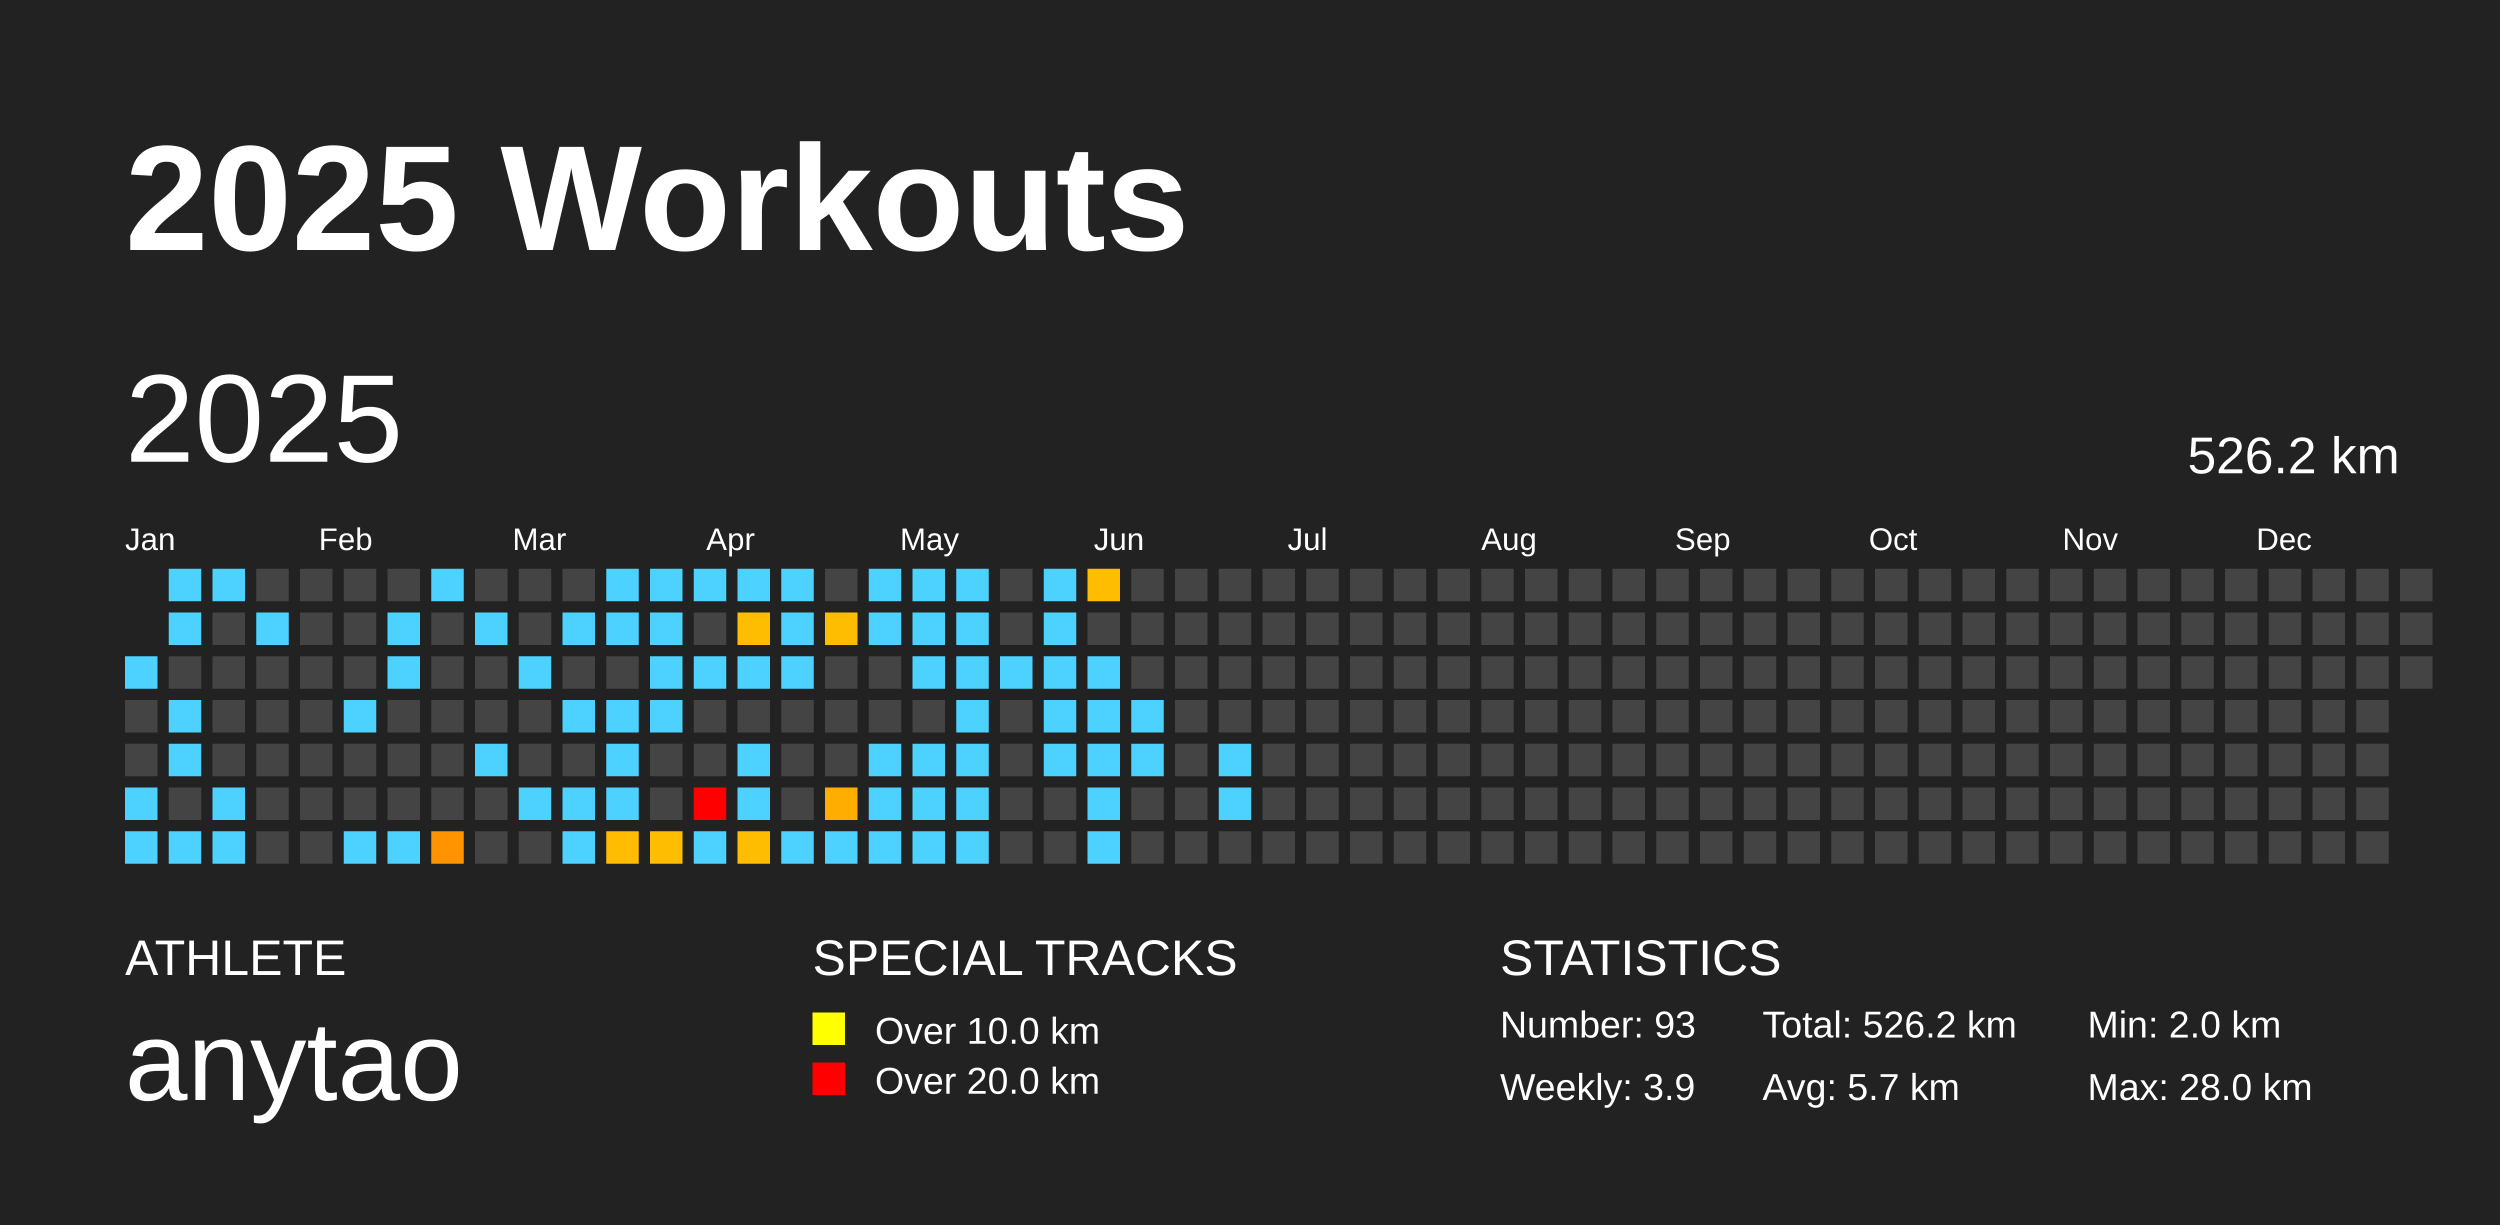
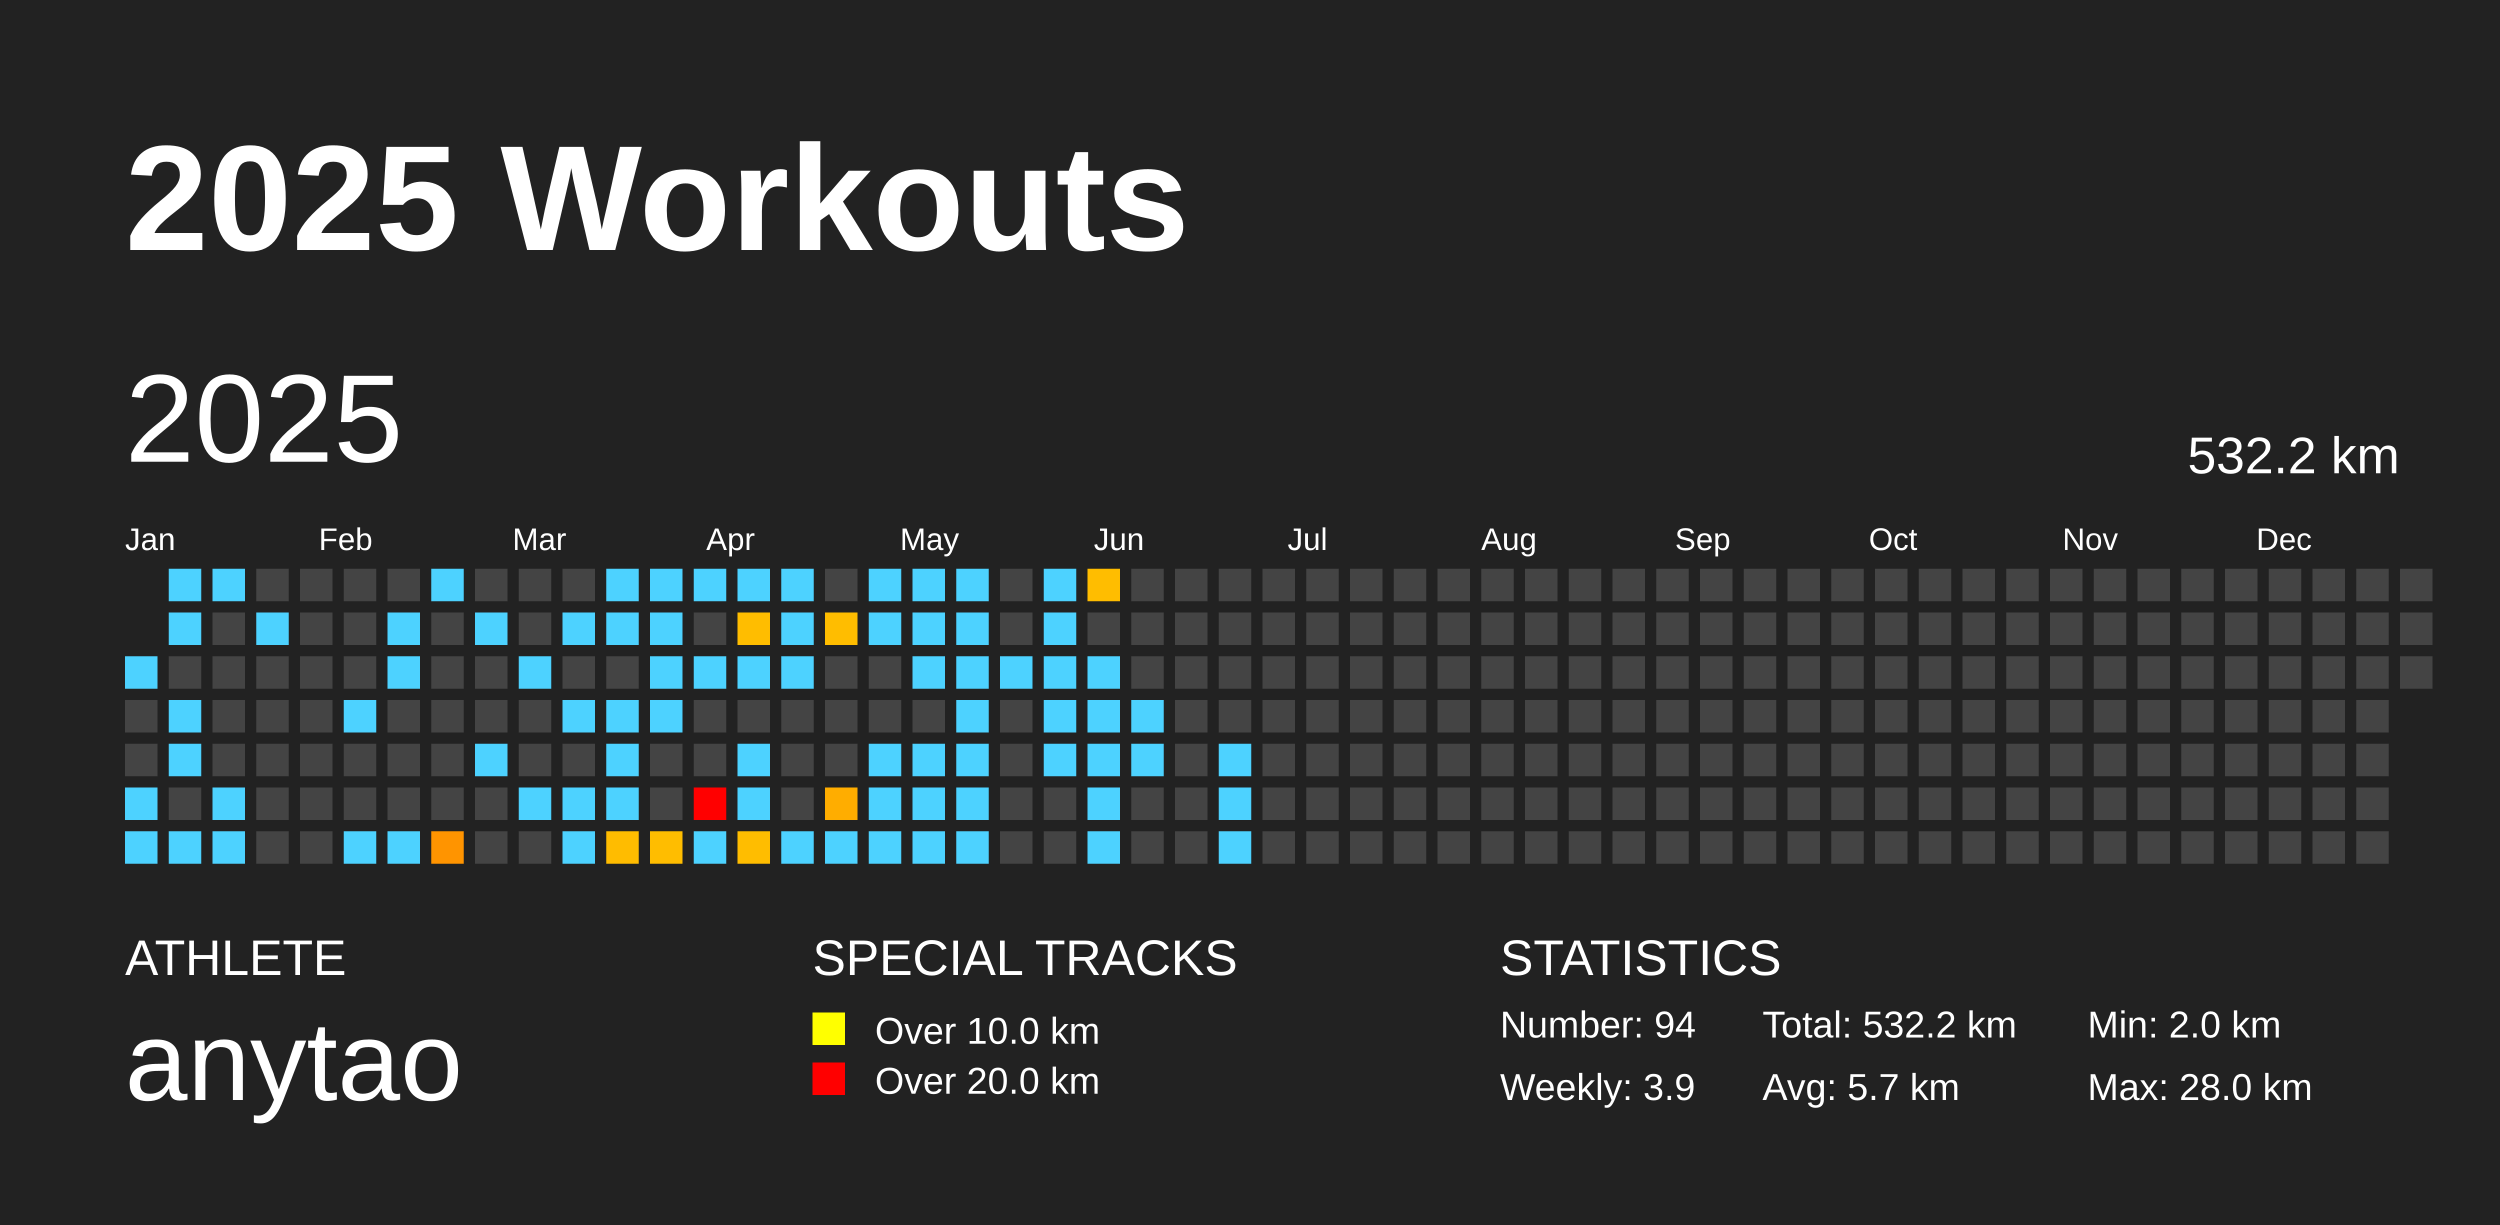
<svg xmlns="http://www.w3.org/2000/svg" baseProfile="full" height="98mm" version="1.1" viewBox="0,0,200,98" width="200mm">
  <defs />
  <rect fill="#222222" height="98" width="200" x="0" y="0" />
  <text fill="#FFFFFF" style="font-size:12px; font-family:Arial; font-weight:bold;" x="10" y="20">2025 Workouts</text>
  <text fill="#FFFFFF" style="font-size:4px; font-family:Arial" x="10" y="78">ATHLETE</text>
  <text fill="#FFFFFF" style="font-size:9px; font-family:Arial" x="10" y="88">anytao</text>
  <text fill="#FFFFFF" style="font-size:4px; font-family:Arial" x="65" y="78">SPECIAL TRACKS</text>
  <rect fill="yellow" height="2.6" width="2.6" x="65" y="81" />
  <text fill="#FFFFFF" style="font-size:3px; font-family:Arial" x="70" y="83.5">Over 10.0 km</text>
  <rect fill="red" height="2.6" width="2.6" x="65" y="85" />
  <text fill="#FFFFFF" style="font-size:3px; font-family:Arial" x="70" y="87.5">Over 20.0 km</text>
  <text fill="#FFFFFF" style="font-size:4px; font-family:Arial" x="120" y="78">STATISTICS</text>
-   <text fill="#FFFFFF" style="font-size:3px; font-family:Arial" x="120" y="83">Number: 93</text>
+   <text fill="#FFFFFF" style="font-size:3px; font-family:Arial" x="120" y="83">Number: 94</text>
  <text fill="#FFFFFF" style="font-size:3px; font-family:Arial" x="120" y="88">Weekly: 3.9</text>
-   <text fill="#FFFFFF" style="font-size:3px; font-family:Arial" x="141" y="83">Total: 526.2 km</text>
+   <text fill="#FFFFFF" style="font-size:3px; font-family:Arial" x="141" y="83">Total: 532.2 km</text>
  <text fill="#FFFFFF" style="font-size:3px; font-family:Arial" x="141" y="88">Avg: 5.7 km</text>
  <text fill="#FFFFFF" style="font-size:3px; font-family:Arial" x="167" y="83">Min: 2.0 km</text>
  <text fill="#FFFFFF" style="font-size:3px; font-family:Arial" x="167" y="88">Max: 28.0 km</text>
  <text dominant-baseline="hanging" fill="#FFFFFF" style="font-size:10.0px; font-family:Arial;" x="10" y="30">2025</text>
-   <text dominant-baseline="hanging" fill="#FFFFFF" style="font-size:4.125px; font-family:Arial;" x="175" y="35">526.2 km</text>
+   <text dominant-baseline="hanging" fill="#FFFFFF" style="font-size:4.125px; font-family:Arial;" x="175" y="35">532.2 km</text>
  <text fill="#FFFFFF" style="font-size:2.5px; font-family:Arial" x="10.0" y="44">Jan</text>
  <text fill="#FFFFFF" style="font-size:2.5px; font-family:Arial" x="25.5" y="44">Feb</text>
  <text fill="#FFFFFF" style="font-size:2.5px; font-family:Arial" x="41.0" y="44">Mar</text>
  <text fill="#FFFFFF" style="font-size:2.5px; font-family:Arial" x="56.5" y="44">Apr</text>
  <text fill="#FFFFFF" style="font-size:2.5px; font-family:Arial" x="72.0" y="44">May</text>
  <text fill="#FFFFFF" style="font-size:2.5px; font-family:Arial" x="87.5" y="44">Jun</text>
  <text fill="#FFFFFF" style="font-size:2.5px; font-family:Arial" x="103.0" y="44">Jul</text>
  <text fill="#FFFFFF" style="font-size:2.5px; font-family:Arial" x="118.5" y="44">Aug</text>
  <text fill="#FFFFFF" style="font-size:2.5px; font-family:Arial" x="134.0" y="44">Sep</text>
  <text fill="#FFFFFF" style="font-size:2.5px; font-family:Arial" x="149.5" y="44">Oct</text>
  <text fill="#FFFFFF" style="font-size:2.5px; font-family:Arial" x="165.0" y="44">Nov</text>
  <text fill="#FFFFFF" style="font-size:2.5px; font-family:Arial" x="180.5" y="44">Dec</text>
  <rect fill="#4dd2ff" height="2.6" width="2.6" x="10.0" y="52.5" />
  <rect fill="#444444" height="2.6" width="2.6" x="10.0" y="56.0" />
  <rect fill="#444444" height="2.6" width="2.6" x="10.0" y="59.5" />
  <rect fill="#4dd2ff" height="2.6" width="2.6" x="10.0" y="63.0" />
  <rect fill="#4dd2ff" height="2.6" width="2.6" x="10.0" y="66.5" />
  <rect fill="#4dd2ff" height="2.6" width="2.6" x="13.5" y="45.5" />
  <rect fill="#4dd2ff" height="2.6" width="2.6" x="13.5" y="49.0" />
  <rect fill="#444444" height="2.6" width="2.6" x="13.5" y="52.5" />
  <rect fill="#4dd2ff" height="2.6" width="2.6" x="13.5" y="56.0" />
  <rect fill="#4dd2ff" height="2.6" width="2.6" x="13.5" y="59.5" />
  <rect fill="#444444" height="2.6" width="2.6" x="13.5" y="63.0" />
  <rect fill="#4dd2ff" height="2.6" width="2.6" x="13.5" y="66.5" />
  <rect fill="#4dd2ff" height="2.6" width="2.6" x="17.0" y="45.5" />
  <rect fill="#444444" height="2.6" width="2.6" x="17.0" y="49.0" />
  <rect fill="#444444" height="2.6" width="2.6" x="17.0" y="52.5" />
  <rect fill="#444444" height="2.6" width="2.6" x="17.0" y="56.0" />
  <rect fill="#444444" height="2.6" width="2.6" x="17.0" y="59.5" />
  <rect fill="#4dd2ff" height="2.6" width="2.6" x="17.0" y="63.0" />
  <rect fill="#4dd2ff" height="2.6" width="2.6" x="17.0" y="66.5" />
  <rect fill="#444444" height="2.6" width="2.6" x="20.5" y="45.5" />
  <rect fill="#4dd2ff" height="2.6" width="2.6" x="20.5" y="49.0" />
  <rect fill="#444444" height="2.6" width="2.6" x="20.5" y="52.5" />
  <rect fill="#444444" height="2.6" width="2.6" x="20.5" y="56.0" />
  <rect fill="#444444" height="2.6" width="2.6" x="20.5" y="59.5" />
  <rect fill="#444444" height="2.6" width="2.6" x="20.5" y="63.0" />
  <rect fill="#444444" height="2.6" width="2.6" x="20.5" y="66.5" />
  <rect fill="#444444" height="2.6" width="2.6" x="24.0" y="45.5" />
  <rect fill="#444444" height="2.6" width="2.6" x="24.0" y="49.0" />
  <rect fill="#444444" height="2.6" width="2.6" x="24.0" y="52.5" />
  <rect fill="#444444" height="2.6" width="2.6" x="24.0" y="56.0" />
  <rect fill="#444444" height="2.6" width="2.6" x="24.0" y="59.5" />
  <rect fill="#444444" height="2.6" width="2.6" x="24.0" y="63.0" />
  <rect fill="#444444" height="2.6" width="2.6" x="24.0" y="66.5" />
  <rect fill="#444444" height="2.6" width="2.6" x="27.5" y="45.5" />
  <rect fill="#444444" height="2.6" width="2.6" x="27.5" y="49.0" />
  <rect fill="#444444" height="2.6" width="2.6" x="27.5" y="52.5" />
  <rect fill="#4dd2ff" height="2.6" width="2.6" x="27.5" y="56.0" />
  <rect fill="#444444" height="2.6" width="2.6" x="27.5" y="59.5" />
  <rect fill="#444444" height="2.6" width="2.6" x="27.5" y="63.0" />
  <rect fill="#4dd2ff" height="2.6" width="2.6" x="27.5" y="66.5" />
  <rect fill="#444444" height="2.6" width="2.6" x="31.0" y="45.5" />
  <rect fill="#4dd2ff" height="2.6" width="2.6" x="31.0" y="49.0" />
  <rect fill="#4dd2ff" height="2.6" width="2.6" x="31.0" y="52.5" />
  <rect fill="#444444" height="2.6" width="2.6" x="31.0" y="56.0" />
  <rect fill="#444444" height="2.6" width="2.6" x="31.0" y="59.5" />
  <rect fill="#444444" height="2.6" width="2.6" x="31.0" y="63.0" />
  <rect fill="#4dd2ff" height="2.6" width="2.6" x="31.0" y="66.5" />
  <rect fill="#4dd2ff" height="2.6" width="2.6" x="34.5" y="45.5" />
  <rect fill="#444444" height="2.6" width="2.6" x="34.5" y="49.0" />
  <rect fill="#444444" height="2.6" width="2.6" x="34.5" y="52.5" />
  <rect fill="#444444" height="2.6" width="2.6" x="34.5" y="56.0" />
  <rect fill="#444444" height="2.6" width="2.6" x="34.5" y="59.5" />
  <rect fill="#444444" height="2.6" width="2.6" x="34.5" y="63.0" />
  <rect fill="#ff9400" height="2.6" width="2.6" x="34.5" y="66.5" />
  <rect fill="#444444" height="2.6" width="2.6" x="38.0" y="45.5" />
  <rect fill="#4dd2ff" height="2.6" width="2.6" x="38.0" y="49.0" />
  <rect fill="#444444" height="2.6" width="2.6" x="38.0" y="52.5" />
  <rect fill="#444444" height="2.6" width="2.6" x="38.0" y="56.0" />
  <rect fill="#4dd2ff" height="2.6" width="2.6" x="38.0" y="59.5" />
  <rect fill="#444444" height="2.6" width="2.6" x="38.0" y="63.0" />
  <rect fill="#444444" height="2.6" width="2.6" x="38.0" y="66.5" />
  <rect fill="#444444" height="2.6" width="2.6" x="41.5" y="45.5" />
  <rect fill="#444444" height="2.6" width="2.6" x="41.5" y="49.0" />
  <rect fill="#4dd2ff" height="2.6" width="2.6" x="41.5" y="52.5" />
  <rect fill="#444444" height="2.6" width="2.6" x="41.5" y="56.0" />
  <rect fill="#444444" height="2.6" width="2.6" x="41.5" y="59.5" />
  <rect fill="#4dd2ff" height="2.6" width="2.6" x="41.5" y="63.0" />
  <rect fill="#444444" height="2.6" width="2.6" x="41.5" y="66.5" />
  <rect fill="#444444" height="2.6" width="2.6" x="45.0" y="45.5" />
  <rect fill="#4dd2ff" height="2.6" width="2.6" x="45.0" y="49.0" />
  <rect fill="#444444" height="2.6" width="2.6" x="45.0" y="52.5" />
  <rect fill="#4dd2ff" height="2.6" width="2.6" x="45.0" y="56.0" />
  <rect fill="#444444" height="2.6" width="2.6" x="45.0" y="59.5" />
  <rect fill="#4dd2ff" height="2.6" width="2.6" x="45.0" y="63.0" />
  <rect fill="#4dd2ff" height="2.6" width="2.6" x="45.0" y="66.5" />
  <rect fill="#4dd2ff" height="2.6" width="2.6" x="48.5" y="45.5" />
  <rect fill="#4dd2ff" height="2.6" width="2.6" x="48.5" y="49.0" />
  <rect fill="#444444" height="2.6" width="2.6" x="48.5" y="52.5" />
  <rect fill="#4dd2ff" height="2.6" width="2.6" x="48.5" y="56.0" />
  <rect fill="#4dd2ff" height="2.6" width="2.6" x="48.5" y="59.5" />
  <rect fill="#4dd2ff" height="2.6" width="2.6" x="48.5" y="63.0" />
  <rect fill="#ffbc00" height="2.6" width="2.6" x="48.5" y="66.5" />
  <rect fill="#4dd2ff" height="2.6" width="2.6" x="52.0" y="45.5" />
  <rect fill="#4dd2ff" height="2.6" width="2.6" x="52.0" y="49.0" />
  <rect fill="#4dd2ff" height="2.6" width="2.6" x="52.0" y="52.5" />
  <rect fill="#4dd2ff" height="2.6" width="2.6" x="52.0" y="56.0" />
  <rect fill="#444444" height="2.6" width="2.6" x="52.0" y="59.5" />
  <rect fill="#444444" height="2.6" width="2.6" x="52.0" y="63.0" />
  <rect fill="#ffbd00" height="2.6" width="2.6" x="52.0" y="66.5" />
  <rect fill="#4dd2ff" height="2.6" width="2.6" x="55.5" y="45.5" />
  <rect fill="#444444" height="2.6" width="2.6" x="55.5" y="49.0" />
  <rect fill="#4dd2ff" height="2.6" width="2.6" x="55.5" y="52.5" />
  <rect fill="#444444" height="2.6" width="2.6" x="55.5" y="56.0" />
  <rect fill="#444444" height="2.6" width="2.6" x="55.5" y="59.5" />
  <rect fill="red" height="2.6" width="2.6" x="55.5" y="63.0" />
  <rect fill="#4dd2ff" height="2.6" width="2.6" x="55.5" y="66.5" />
  <rect fill="#4dd2ff" height="2.6" width="2.6" x="59.0" y="45.5" />
  <rect fill="#ffbd00" height="2.6" width="2.6" x="59.0" y="49.0" />
  <rect fill="#4dd2ff" height="2.6" width="2.6" x="59.0" y="52.5" />
  <rect fill="#444444" height="2.6" width="2.6" x="59.0" y="56.0" />
  <rect fill="#4dd2ff" height="2.6" width="2.6" x="59.0" y="59.5" />
  <rect fill="#4dd2ff" height="2.6" width="2.6" x="59.0" y="63.0" />
  <rect fill="#ffbd00" height="2.6" width="2.6" x="59.0" y="66.5" />
  <rect fill="#4dd2ff" height="2.6" width="2.6" x="62.5" y="45.5" />
  <rect fill="#4dd2ff" height="2.6" width="2.6" x="62.5" y="49.0" />
  <rect fill="#4dd2ff" height="2.6" width="2.6" x="62.5" y="52.5" />
  <rect fill="#444444" height="2.6" width="2.6" x="62.5" y="56.0" />
  <rect fill="#444444" height="2.6" width="2.6" x="62.5" y="59.5" />
  <rect fill="#444444" height="2.6" width="2.6" x="62.5" y="63.0" />
  <rect fill="#4dd2ff" height="2.6" width="2.6" x="62.5" y="66.5" />
  <rect fill="#444444" height="2.6" width="2.6" x="66.0" y="45.5" />
  <rect fill="#ffbd00" height="2.6" width="2.6" x="66.0" y="49.0" />
  <rect fill="#444444" height="2.6" width="2.6" x="66.0" y="52.5" />
  <rect fill="#444444" height="2.6" width="2.6" x="66.0" y="56.0" />
  <rect fill="#444444" height="2.6" width="2.6" x="66.0" y="59.5" />
  <rect fill="#ffad00" height="2.6" width="2.6" x="66.0" y="63.0" />
  <rect fill="#4dd2ff" height="2.6" width="2.6" x="66.0" y="66.5" />
  <rect fill="#4dd2ff" height="2.6" width="2.6" x="69.5" y="45.5" />
  <rect fill="#4dd2ff" height="2.6" width="2.6" x="69.5" y="49.0" />
  <rect fill="#444444" height="2.6" width="2.6" x="69.5" y="52.5" />
  <rect fill="#444444" height="2.6" width="2.6" x="69.5" y="56.0" />
  <rect fill="#4dd2ff" height="2.6" width="2.6" x="69.5" y="59.5" />
  <rect fill="#4dd2ff" height="2.6" width="2.6" x="69.5" y="63.0" />
  <rect fill="#4dd2ff" height="2.6" width="2.6" x="69.5" y="66.5" />
  <rect fill="#4dd2ff" height="2.6" width="2.6" x="73.0" y="45.5" />
  <rect fill="#4dd2ff" height="2.6" width="2.6" x="73.0" y="49.0" />
  <rect fill="#4dd2ff" height="2.6" width="2.6" x="73.0" y="52.5" />
  <rect fill="#444444" height="2.6" width="2.6" x="73.0" y="56.0" />
  <rect fill="#4dd2ff" height="2.6" width="2.6" x="73.0" y="59.5" />
  <rect fill="#4dd2ff" height="2.6" width="2.6" x="73.0" y="63.0" />
  <rect fill="#4dd2ff" height="2.6" width="2.6" x="73.0" y="66.5" />
  <rect fill="#4dd2ff" height="2.6" width="2.6" x="76.5" y="45.5" />
  <rect fill="#4dd2ff" height="2.6" width="2.6" x="76.5" y="49.0" />
  <rect fill="#4dd2ff" height="2.6" width="2.6" x="76.5" y="52.5" />
  <rect fill="#4dd2ff" height="2.6" width="2.6" x="76.5" y="56.0" />
  <rect fill="#4dd2ff" height="2.6" width="2.6" x="76.5" y="59.5" />
  <rect fill="#4dd2ff" height="2.6" width="2.6" x="76.5" y="63.0" />
  <rect fill="#4dd2ff" height="2.6" width="2.6" x="76.5" y="66.5" />
  <rect fill="#444444" height="2.6" width="2.6" x="80.0" y="45.5" />
  <rect fill="#444444" height="2.6" width="2.6" x="80.0" y="49.0" />
  <rect fill="#4dd2ff" height="2.6" width="2.6" x="80.0" y="52.5" />
  <rect fill="#444444" height="2.6" width="2.6" x="80.0" y="56.0" />
  <rect fill="#444444" height="2.6" width="2.6" x="80.0" y="59.5" />
  <rect fill="#444444" height="2.6" width="2.6" x="80.0" y="63.0" />
  <rect fill="#444444" height="2.6" width="2.6" x="80.0" y="66.5" />
  <rect fill="#4dd2ff" height="2.6" width="2.6" x="83.5" y="45.5" />
  <rect fill="#4dd2ff" height="2.6" width="2.6" x="83.5" y="49.0" />
  <rect fill="#4dd2ff" height="2.6" width="2.6" x="83.5" y="52.5" />
  <rect fill="#4dd2ff" height="2.6" width="2.6" x="83.5" y="56.0" />
  <rect fill="#4dd2ff" height="2.6" width="2.6" x="83.5" y="59.5" />
  <rect fill="#444444" height="2.6" width="2.6" x="83.5" y="63.0" />
  <rect fill="#444444" height="2.6" width="2.6" x="83.5" y="66.5" />
  <rect fill="#ffbd00" height="2.6" width="2.6" x="87.0" y="45.5" />
  <rect fill="#444444" height="2.6" width="2.6" x="87.0" y="49.0" />
  <rect fill="#4dd2ff" height="2.6" width="2.6" x="87.0" y="52.5" />
  <rect fill="#4dd2ff" height="2.6" width="2.6" x="87.0" y="56.0" />
  <rect fill="#4dd2ff" height="2.6" width="2.6" x="87.0" y="59.5" />
  <rect fill="#4dd2ff" height="2.6" width="2.6" x="87.0" y="63.0" />
  <rect fill="#4dd2ff" height="2.6" width="2.6" x="87.0" y="66.5" />
  <rect fill="#444444" height="2.6" width="2.6" x="90.5" y="45.5" />
  <rect fill="#444444" height="2.6" width="2.6" x="90.5" y="49.0" />
  <rect fill="#444444" height="2.6" width="2.6" x="90.5" y="52.5" />
  <rect fill="#4dd2ff" height="2.6" width="2.6" x="90.5" y="56.0" />
  <rect fill="#4dd2ff" height="2.6" width="2.6" x="90.5" y="59.5" />
  <rect fill="#444444" height="2.6" width="2.6" x="90.5" y="63.0" />
  <rect fill="#444444" height="2.6" width="2.6" x="90.5" y="66.5" />
  <rect fill="#444444" height="2.6" width="2.6" x="94.0" y="45.5" />
  <rect fill="#444444" height="2.6" width="2.6" x="94.0" y="49.0" />
  <rect fill="#444444" height="2.6" width="2.6" x="94.0" y="52.5" />
  <rect fill="#444444" height="2.6" width="2.6" x="94.0" y="56.0" />
  <rect fill="#444444" height="2.6" width="2.6" x="94.0" y="59.5" />
  <rect fill="#444444" height="2.6" width="2.6" x="94.0" y="63.0" />
  <rect fill="#444444" height="2.6" width="2.6" x="94.0" y="66.5" />
  <rect fill="#444444" height="2.6" width="2.6" x="97.5" y="45.5" />
  <rect fill="#444444" height="2.6" width="2.6" x="97.5" y="49.0" />
  <rect fill="#444444" height="2.6" width="2.6" x="97.5" y="52.5" />
  <rect fill="#444444" height="2.6" width="2.6" x="97.5" y="56.0" />
  <rect fill="#4dd2ff" height="2.6" width="2.6" x="97.5" y="59.5" />
  <rect fill="#4dd2ff" height="2.6" width="2.6" x="97.5" y="63.0" />
-   <rect fill="#444444" height="2.6" width="2.6" x="97.5" y="66.5" />
+   <rect fill="#4dd2ff" height="2.6" width="2.6" x="97.5" y="66.5" />
  <rect fill="#444444" height="2.6" width="2.6" x="101.0" y="45.5" />
  <rect fill="#444444" height="2.6" width="2.6" x="101.0" y="49.0" />
  <rect fill="#444444" height="2.6" width="2.6" x="101.0" y="52.5" />
  <rect fill="#444444" height="2.6" width="2.6" x="101.0" y="56.0" />
  <rect fill="#444444" height="2.6" width="2.6" x="101.0" y="59.5" />
  <rect fill="#444444" height="2.6" width="2.6" x="101.0" y="63.0" />
  <rect fill="#444444" height="2.6" width="2.6" x="101.0" y="66.5" />
  <rect fill="#444444" height="2.6" width="2.6" x="104.5" y="45.5" />
  <rect fill="#444444" height="2.6" width="2.6" x="104.5" y="49.0" />
  <rect fill="#444444" height="2.6" width="2.6" x="104.5" y="52.5" />
  <rect fill="#444444" height="2.6" width="2.6" x="104.5" y="56.0" />
  <rect fill="#444444" height="2.6" width="2.6" x="104.5" y="59.5" />
  <rect fill="#444444" height="2.6" width="2.6" x="104.5" y="63.0" />
  <rect fill="#444444" height="2.6" width="2.6" x="104.5" y="66.5" />
  <rect fill="#444444" height="2.6" width="2.6" x="108.0" y="45.5" />
  <rect fill="#444444" height="2.6" width="2.6" x="108.0" y="49.0" />
  <rect fill="#444444" height="2.6" width="2.6" x="108.0" y="52.5" />
  <rect fill="#444444" height="2.6" width="2.6" x="108.0" y="56.0" />
  <rect fill="#444444" height="2.6" width="2.6" x="108.0" y="59.5" />
  <rect fill="#444444" height="2.6" width="2.6" x="108.0" y="63.0" />
  <rect fill="#444444" height="2.6" width="2.6" x="108.0" y="66.5" />
  <rect fill="#444444" height="2.6" width="2.6" x="111.5" y="45.5" />
  <rect fill="#444444" height="2.6" width="2.6" x="111.5" y="49.0" />
  <rect fill="#444444" height="2.6" width="2.6" x="111.5" y="52.5" />
  <rect fill="#444444" height="2.6" width="2.6" x="111.5" y="56.0" />
  <rect fill="#444444" height="2.6" width="2.6" x="111.5" y="59.5" />
  <rect fill="#444444" height="2.6" width="2.6" x="111.5" y="63.0" />
  <rect fill="#444444" height="2.6" width="2.6" x="111.5" y="66.5" />
  <rect fill="#444444" height="2.6" width="2.6" x="115.0" y="45.5" />
  <rect fill="#444444" height="2.6" width="2.6" x="115.0" y="49.0" />
  <rect fill="#444444" height="2.6" width="2.6" x="115.0" y="52.5" />
  <rect fill="#444444" height="2.6" width="2.6" x="115.0" y="56.0" />
  <rect fill="#444444" height="2.6" width="2.6" x="115.0" y="59.5" />
  <rect fill="#444444" height="2.6" width="2.6" x="115.0" y="63.0" />
  <rect fill="#444444" height="2.6" width="2.6" x="115.0" y="66.5" />
  <rect fill="#444444" height="2.6" width="2.6" x="118.5" y="45.5" />
  <rect fill="#444444" height="2.6" width="2.6" x="118.5" y="49.0" />
  <rect fill="#444444" height="2.6" width="2.6" x="118.5" y="52.5" />
  <rect fill="#444444" height="2.6" width="2.6" x="118.5" y="56.0" />
  <rect fill="#444444" height="2.6" width="2.6" x="118.5" y="59.5" />
  <rect fill="#444444" height="2.6" width="2.6" x="118.5" y="63.0" />
  <rect fill="#444444" height="2.6" width="2.6" x="118.5" y="66.5" />
  <rect fill="#444444" height="2.6" width="2.6" x="122.0" y="45.5" />
  <rect fill="#444444" height="2.6" width="2.6" x="122.0" y="49.0" />
  <rect fill="#444444" height="2.6" width="2.6" x="122.0" y="52.5" />
  <rect fill="#444444" height="2.6" width="2.6" x="122.0" y="56.0" />
  <rect fill="#444444" height="2.6" width="2.6" x="122.0" y="59.5" />
  <rect fill="#444444" height="2.6" width="2.6" x="122.0" y="63.0" />
  <rect fill="#444444" height="2.6" width="2.6" x="122.0" y="66.5" />
  <rect fill="#444444" height="2.6" width="2.6" x="125.5" y="45.5" />
  <rect fill="#444444" height="2.6" width="2.6" x="125.5" y="49.0" />
  <rect fill="#444444" height="2.6" width="2.6" x="125.5" y="52.5" />
  <rect fill="#444444" height="2.6" width="2.6" x="125.5" y="56.0" />
  <rect fill="#444444" height="2.6" width="2.6" x="125.5" y="59.5" />
  <rect fill="#444444" height="2.6" width="2.6" x="125.5" y="63.0" />
  <rect fill="#444444" height="2.6" width="2.6" x="125.5" y="66.5" />
  <rect fill="#444444" height="2.6" width="2.6" x="129.0" y="45.5" />
  <rect fill="#444444" height="2.6" width="2.6" x="129.0" y="49.0" />
  <rect fill="#444444" height="2.6" width="2.6" x="129.0" y="52.5" />
  <rect fill="#444444" height="2.6" width="2.6" x="129.0" y="56.0" />
  <rect fill="#444444" height="2.6" width="2.6" x="129.0" y="59.5" />
  <rect fill="#444444" height="2.6" width="2.6" x="129.0" y="63.0" />
  <rect fill="#444444" height="2.6" width="2.6" x="129.0" y="66.5" />
  <rect fill="#444444" height="2.6" width="2.6" x="132.5" y="45.5" />
  <rect fill="#444444" height="2.6" width="2.6" x="132.5" y="49.0" />
  <rect fill="#444444" height="2.6" width="2.6" x="132.5" y="52.5" />
  <rect fill="#444444" height="2.6" width="2.6" x="132.5" y="56.0" />
  <rect fill="#444444" height="2.6" width="2.6" x="132.5" y="59.5" />
  <rect fill="#444444" height="2.6" width="2.6" x="132.5" y="63.0" />
  <rect fill="#444444" height="2.6" width="2.6" x="132.5" y="66.5" />
  <rect fill="#444444" height="2.6" width="2.6" x="136.0" y="45.5" />
  <rect fill="#444444" height="2.6" width="2.6" x="136.0" y="49.0" />
  <rect fill="#444444" height="2.6" width="2.6" x="136.0" y="52.5" />
  <rect fill="#444444" height="2.6" width="2.6" x="136.0" y="56.0" />
  <rect fill="#444444" height="2.6" width="2.6" x="136.0" y="59.5" />
  <rect fill="#444444" height="2.6" width="2.6" x="136.0" y="63.0" />
  <rect fill="#444444" height="2.6" width="2.6" x="136.0" y="66.5" />
  <rect fill="#444444" height="2.6" width="2.6" x="139.5" y="45.5" />
  <rect fill="#444444" height="2.6" width="2.6" x="139.5" y="49.0" />
  <rect fill="#444444" height="2.6" width="2.6" x="139.5" y="52.5" />
  <rect fill="#444444" height="2.6" width="2.6" x="139.5" y="56.0" />
  <rect fill="#444444" height="2.6" width="2.6" x="139.5" y="59.5" />
  <rect fill="#444444" height="2.6" width="2.6" x="139.5" y="63.0" />
  <rect fill="#444444" height="2.6" width="2.6" x="139.5" y="66.5" />
  <rect fill="#444444" height="2.6" width="2.6" x="143.0" y="45.5" />
  <rect fill="#444444" height="2.6" width="2.6" x="143.0" y="49.0" />
  <rect fill="#444444" height="2.6" width="2.6" x="143.0" y="52.5" />
  <rect fill="#444444" height="2.6" width="2.6" x="143.0" y="56.0" />
  <rect fill="#444444" height="2.6" width="2.6" x="143.0" y="59.5" />
  <rect fill="#444444" height="2.6" width="2.6" x="143.0" y="63.0" />
  <rect fill="#444444" height="2.6" width="2.6" x="143.0" y="66.5" />
  <rect fill="#444444" height="2.6" width="2.6" x="146.5" y="45.5" />
  <rect fill="#444444" height="2.6" width="2.6" x="146.5" y="49.0" />
  <rect fill="#444444" height="2.6" width="2.6" x="146.5" y="52.5" />
  <rect fill="#444444" height="2.6" width="2.6" x="146.5" y="56.0" />
  <rect fill="#444444" height="2.6" width="2.6" x="146.5" y="59.5" />
  <rect fill="#444444" height="2.6" width="2.6" x="146.5" y="63.0" />
  <rect fill="#444444" height="2.6" width="2.6" x="146.5" y="66.5" />
  <rect fill="#444444" height="2.6" width="2.6" x="150.0" y="45.5" />
  <rect fill="#444444" height="2.6" width="2.6" x="150.0" y="49.0" />
  <rect fill="#444444" height="2.6" width="2.6" x="150.0" y="52.5" />
  <rect fill="#444444" height="2.6" width="2.6" x="150.0" y="56.0" />
  <rect fill="#444444" height="2.6" width="2.6" x="150.0" y="59.5" />
  <rect fill="#444444" height="2.6" width="2.6" x="150.0" y="63.0" />
  <rect fill="#444444" height="2.6" width="2.6" x="150.0" y="66.5" />
  <rect fill="#444444" height="2.6" width="2.6" x="153.5" y="45.5" />
  <rect fill="#444444" height="2.6" width="2.6" x="153.5" y="49.0" />
  <rect fill="#444444" height="2.6" width="2.6" x="153.5" y="52.5" />
  <rect fill="#444444" height="2.6" width="2.6" x="153.5" y="56.0" />
  <rect fill="#444444" height="2.6" width="2.6" x="153.5" y="59.5" />
  <rect fill="#444444" height="2.6" width="2.6" x="153.5" y="63.0" />
  <rect fill="#444444" height="2.6" width="2.6" x="153.5" y="66.5" />
  <rect fill="#444444" height="2.6" width="2.6" x="157.0" y="45.5" />
  <rect fill="#444444" height="2.6" width="2.6" x="157.0" y="49.0" />
  <rect fill="#444444" height="2.6" width="2.6" x="157.0" y="52.5" />
  <rect fill="#444444" height="2.6" width="2.6" x="157.0" y="56.0" />
  <rect fill="#444444" height="2.6" width="2.6" x="157.0" y="59.5" />
  <rect fill="#444444" height="2.6" width="2.6" x="157.0" y="63.0" />
  <rect fill="#444444" height="2.6" width="2.6" x="157.0" y="66.5" />
  <rect fill="#444444" height="2.6" width="2.6" x="160.5" y="45.5" />
  <rect fill="#444444" height="2.6" width="2.6" x="160.5" y="49.0" />
  <rect fill="#444444" height="2.6" width="2.6" x="160.5" y="52.5" />
  <rect fill="#444444" height="2.6" width="2.6" x="160.5" y="56.0" />
  <rect fill="#444444" height="2.6" width="2.6" x="160.5" y="59.5" />
  <rect fill="#444444" height="2.6" width="2.6" x="160.5" y="63.0" />
  <rect fill="#444444" height="2.6" width="2.6" x="160.5" y="66.5" />
  <rect fill="#444444" height="2.6" width="2.6" x="164.0" y="45.5" />
  <rect fill="#444444" height="2.6" width="2.6" x="164.0" y="49.0" />
  <rect fill="#444444" height="2.6" width="2.6" x="164.0" y="52.5" />
  <rect fill="#444444" height="2.6" width="2.6" x="164.0" y="56.0" />
  <rect fill="#444444" height="2.6" width="2.6" x="164.0" y="59.5" />
  <rect fill="#444444" height="2.6" width="2.6" x="164.0" y="63.0" />
  <rect fill="#444444" height="2.6" width="2.6" x="164.0" y="66.5" />
  <rect fill="#444444" height="2.6" width="2.6" x="167.5" y="45.5" />
  <rect fill="#444444" height="2.6" width="2.6" x="167.5" y="49.0" />
  <rect fill="#444444" height="2.6" width="2.6" x="167.5" y="52.5" />
  <rect fill="#444444" height="2.6" width="2.6" x="167.5" y="56.0" />
  <rect fill="#444444" height="2.6" width="2.6" x="167.5" y="59.5" />
  <rect fill="#444444" height="2.6" width="2.6" x="167.5" y="63.0" />
  <rect fill="#444444" height="2.6" width="2.6" x="167.5" y="66.5" />
  <rect fill="#444444" height="2.6" width="2.6" x="171.0" y="45.5" />
  <rect fill="#444444" height="2.6" width="2.6" x="171.0" y="49.0" />
  <rect fill="#444444" height="2.6" width="2.6" x="171.0" y="52.5" />
  <rect fill="#444444" height="2.6" width="2.6" x="171.0" y="56.0" />
  <rect fill="#444444" height="2.6" width="2.6" x="171.0" y="59.5" />
  <rect fill="#444444" height="2.6" width="2.6" x="171.0" y="63.0" />
  <rect fill="#444444" height="2.6" width="2.6" x="171.0" y="66.5" />
  <rect fill="#444444" height="2.6" width="2.6" x="174.5" y="45.5" />
  <rect fill="#444444" height="2.6" width="2.6" x="174.5" y="49.0" />
  <rect fill="#444444" height="2.6" width="2.6" x="174.5" y="52.5" />
  <rect fill="#444444" height="2.6" width="2.6" x="174.5" y="56.0" />
  <rect fill="#444444" height="2.6" width="2.6" x="174.5" y="59.5" />
  <rect fill="#444444" height="2.6" width="2.6" x="174.5" y="63.0" />
  <rect fill="#444444" height="2.6" width="2.6" x="174.5" y="66.5" />
  <rect fill="#444444" height="2.6" width="2.6" x="178.0" y="45.5" />
  <rect fill="#444444" height="2.6" width="2.6" x="178.0" y="49.0" />
  <rect fill="#444444" height="2.6" width="2.6" x="178.0" y="52.5" />
  <rect fill="#444444" height="2.6" width="2.6" x="178.0" y="56.0" />
  <rect fill="#444444" height="2.6" width="2.6" x="178.0" y="59.5" />
  <rect fill="#444444" height="2.6" width="2.6" x="178.0" y="63.0" />
  <rect fill="#444444" height="2.6" width="2.6" x="178.0" y="66.5" />
  <rect fill="#444444" height="2.6" width="2.6" x="181.5" y="45.5" />
  <rect fill="#444444" height="2.6" width="2.6" x="181.5" y="49.0" />
  <rect fill="#444444" height="2.6" width="2.6" x="181.5" y="52.5" />
  <rect fill="#444444" height="2.6" width="2.6" x="181.5" y="56.0" />
  <rect fill="#444444" height="2.6" width="2.6" x="181.5" y="59.5" />
  <rect fill="#444444" height="2.6" width="2.6" x="181.5" y="63.0" />
  <rect fill="#444444" height="2.6" width="2.6" x="181.5" y="66.5" />
  <rect fill="#444444" height="2.6" width="2.6" x="185.0" y="45.5" />
  <rect fill="#444444" height="2.6" width="2.6" x="185.0" y="49.0" />
  <rect fill="#444444" height="2.6" width="2.6" x="185.0" y="52.5" />
  <rect fill="#444444" height="2.6" width="2.6" x="185.0" y="56.0" />
  <rect fill="#444444" height="2.6" width="2.6" x="185.0" y="59.5" />
  <rect fill="#444444" height="2.6" width="2.6" x="185.0" y="63.0" />
  <rect fill="#444444" height="2.6" width="2.6" x="185.0" y="66.5" />
  <rect fill="#444444" height="2.6" width="2.6" x="188.5" y="45.5" />
  <rect fill="#444444" height="2.6" width="2.6" x="188.5" y="49.0" />
  <rect fill="#444444" height="2.6" width="2.6" x="188.5" y="52.5" />
  <rect fill="#444444" height="2.6" width="2.6" x="188.5" y="56.0" />
  <rect fill="#444444" height="2.6" width="2.6" x="188.5" y="59.5" />
  <rect fill="#444444" height="2.6" width="2.6" x="188.5" y="63.0" />
  <rect fill="#444444" height="2.6" width="2.6" x="188.5" y="66.5" />
  <rect fill="#444444" height="2.6" width="2.6" x="192.0" y="45.5" />
  <rect fill="#444444" height="2.6" width="2.6" x="192.0" y="49.0" />
  <rect fill="#444444" height="2.6" width="2.6" x="192.0" y="52.5" />
</svg>
